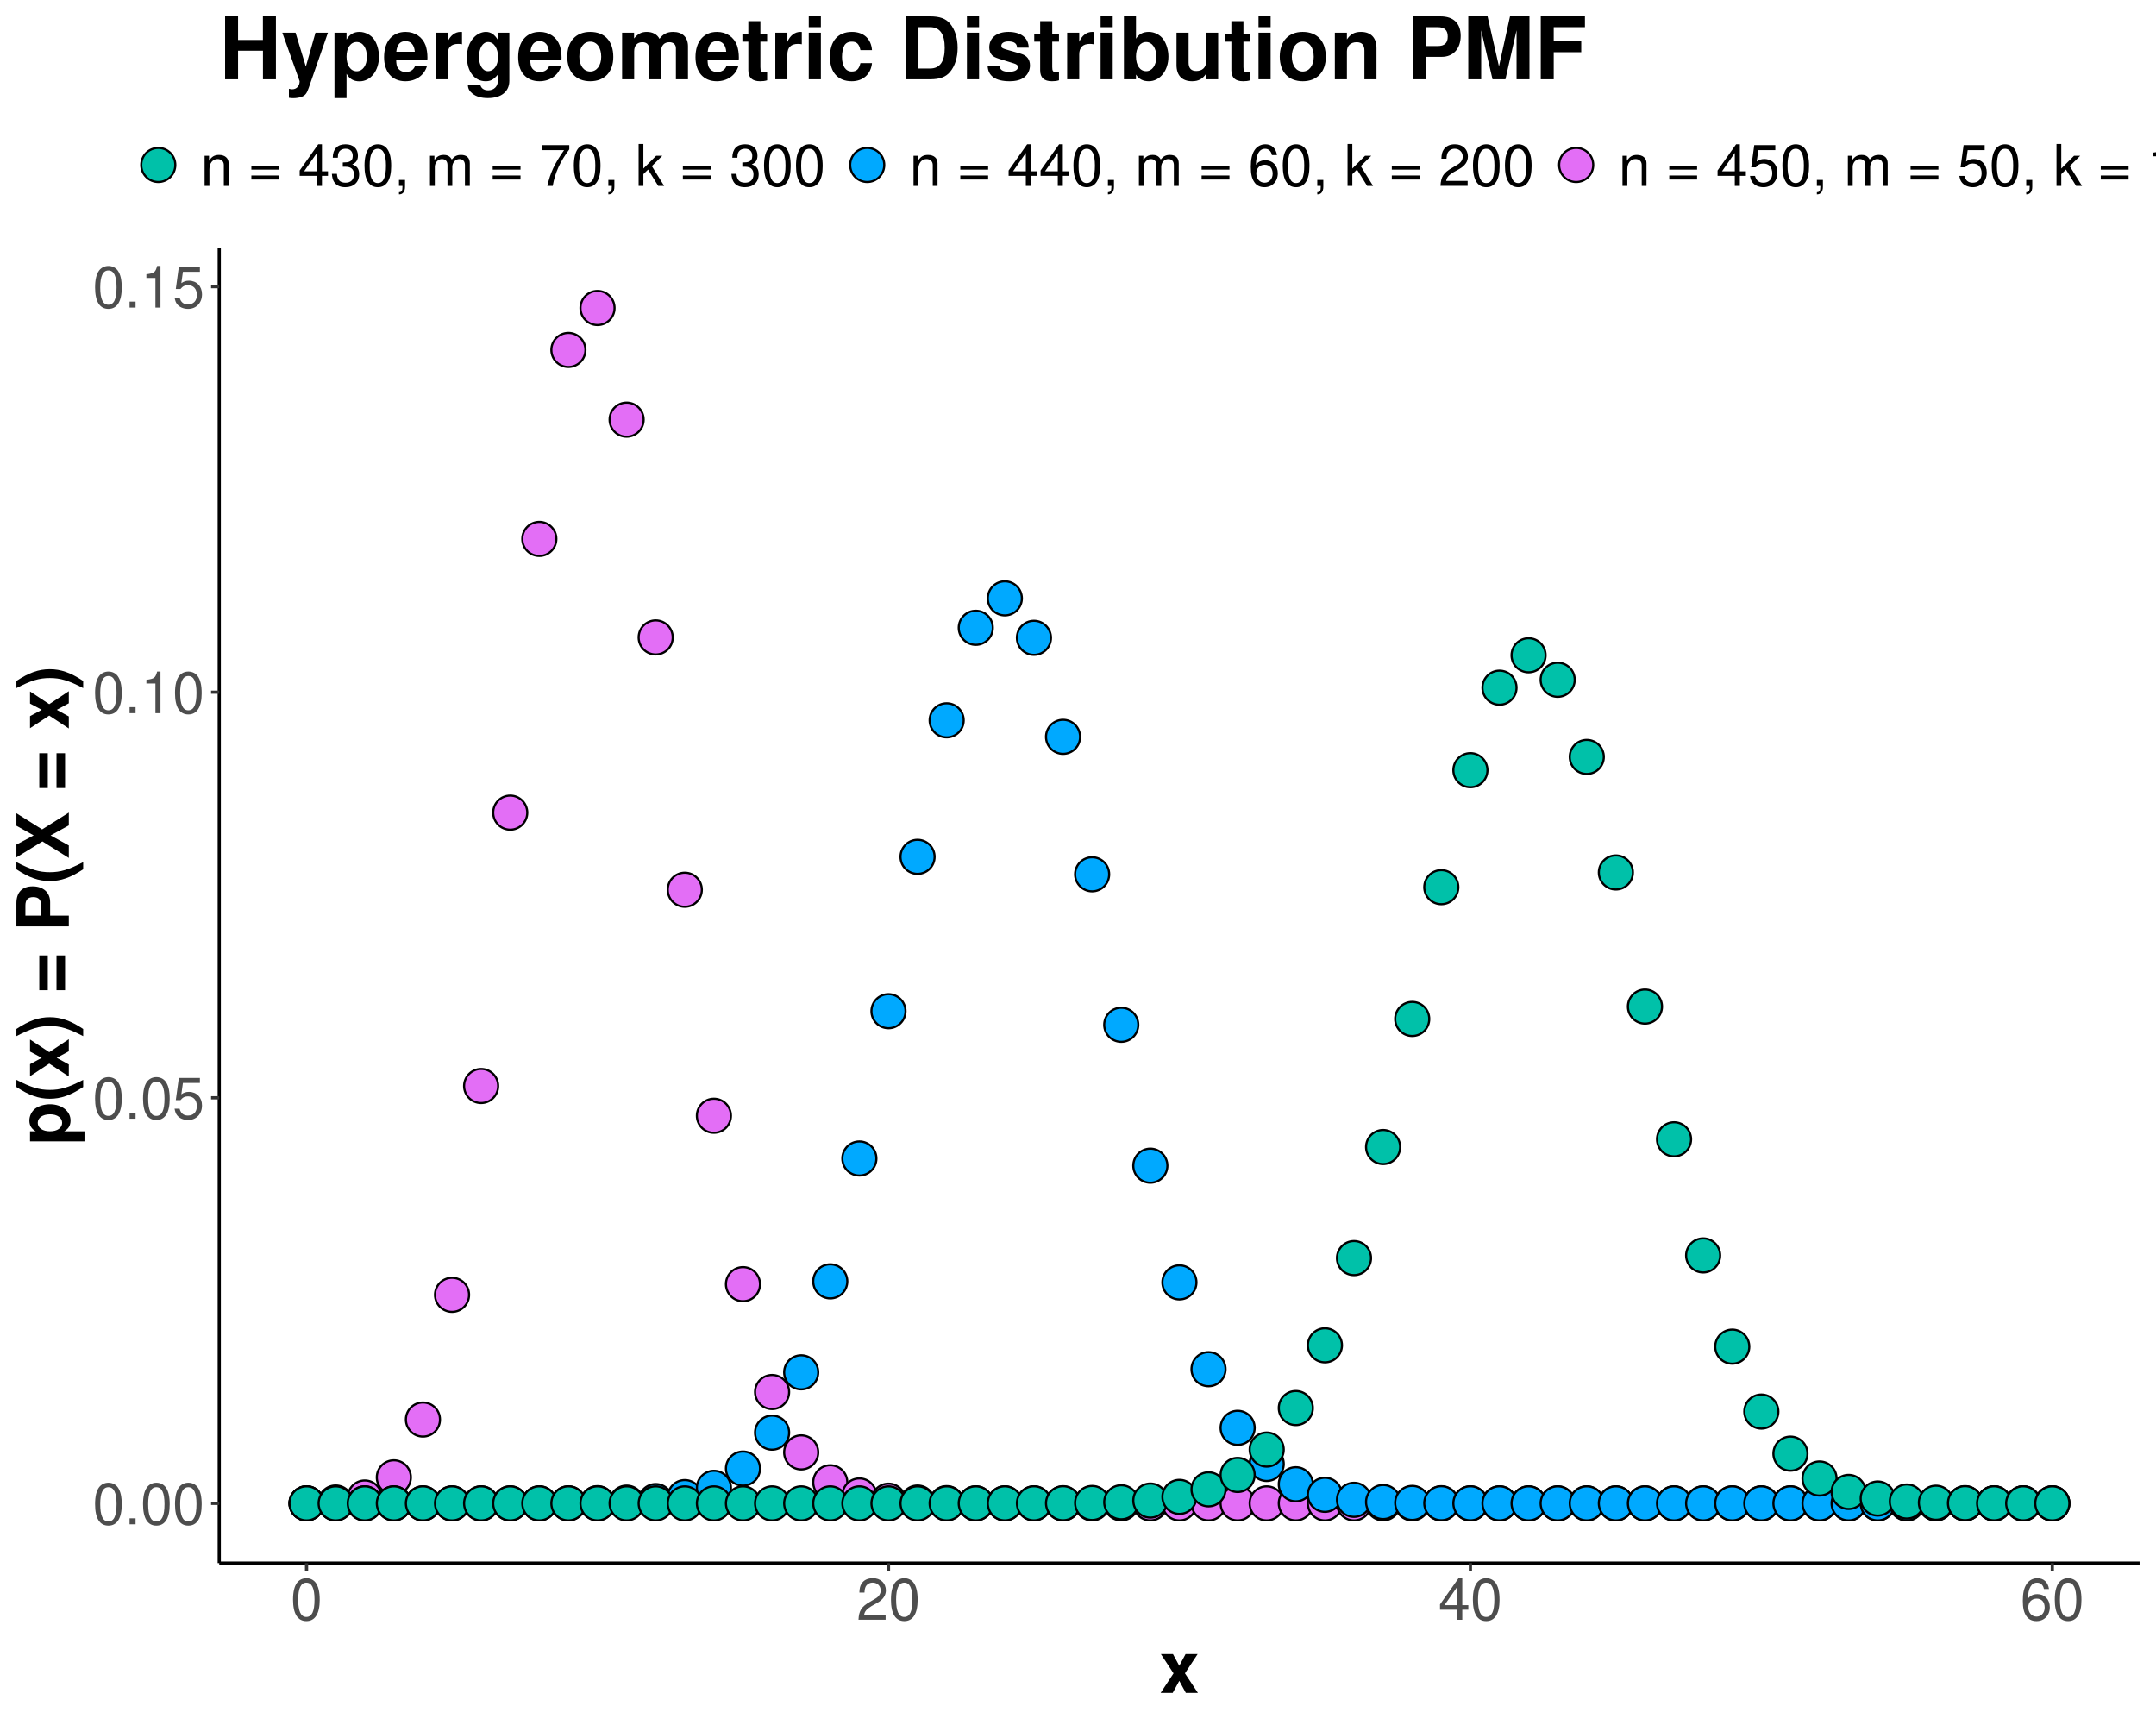
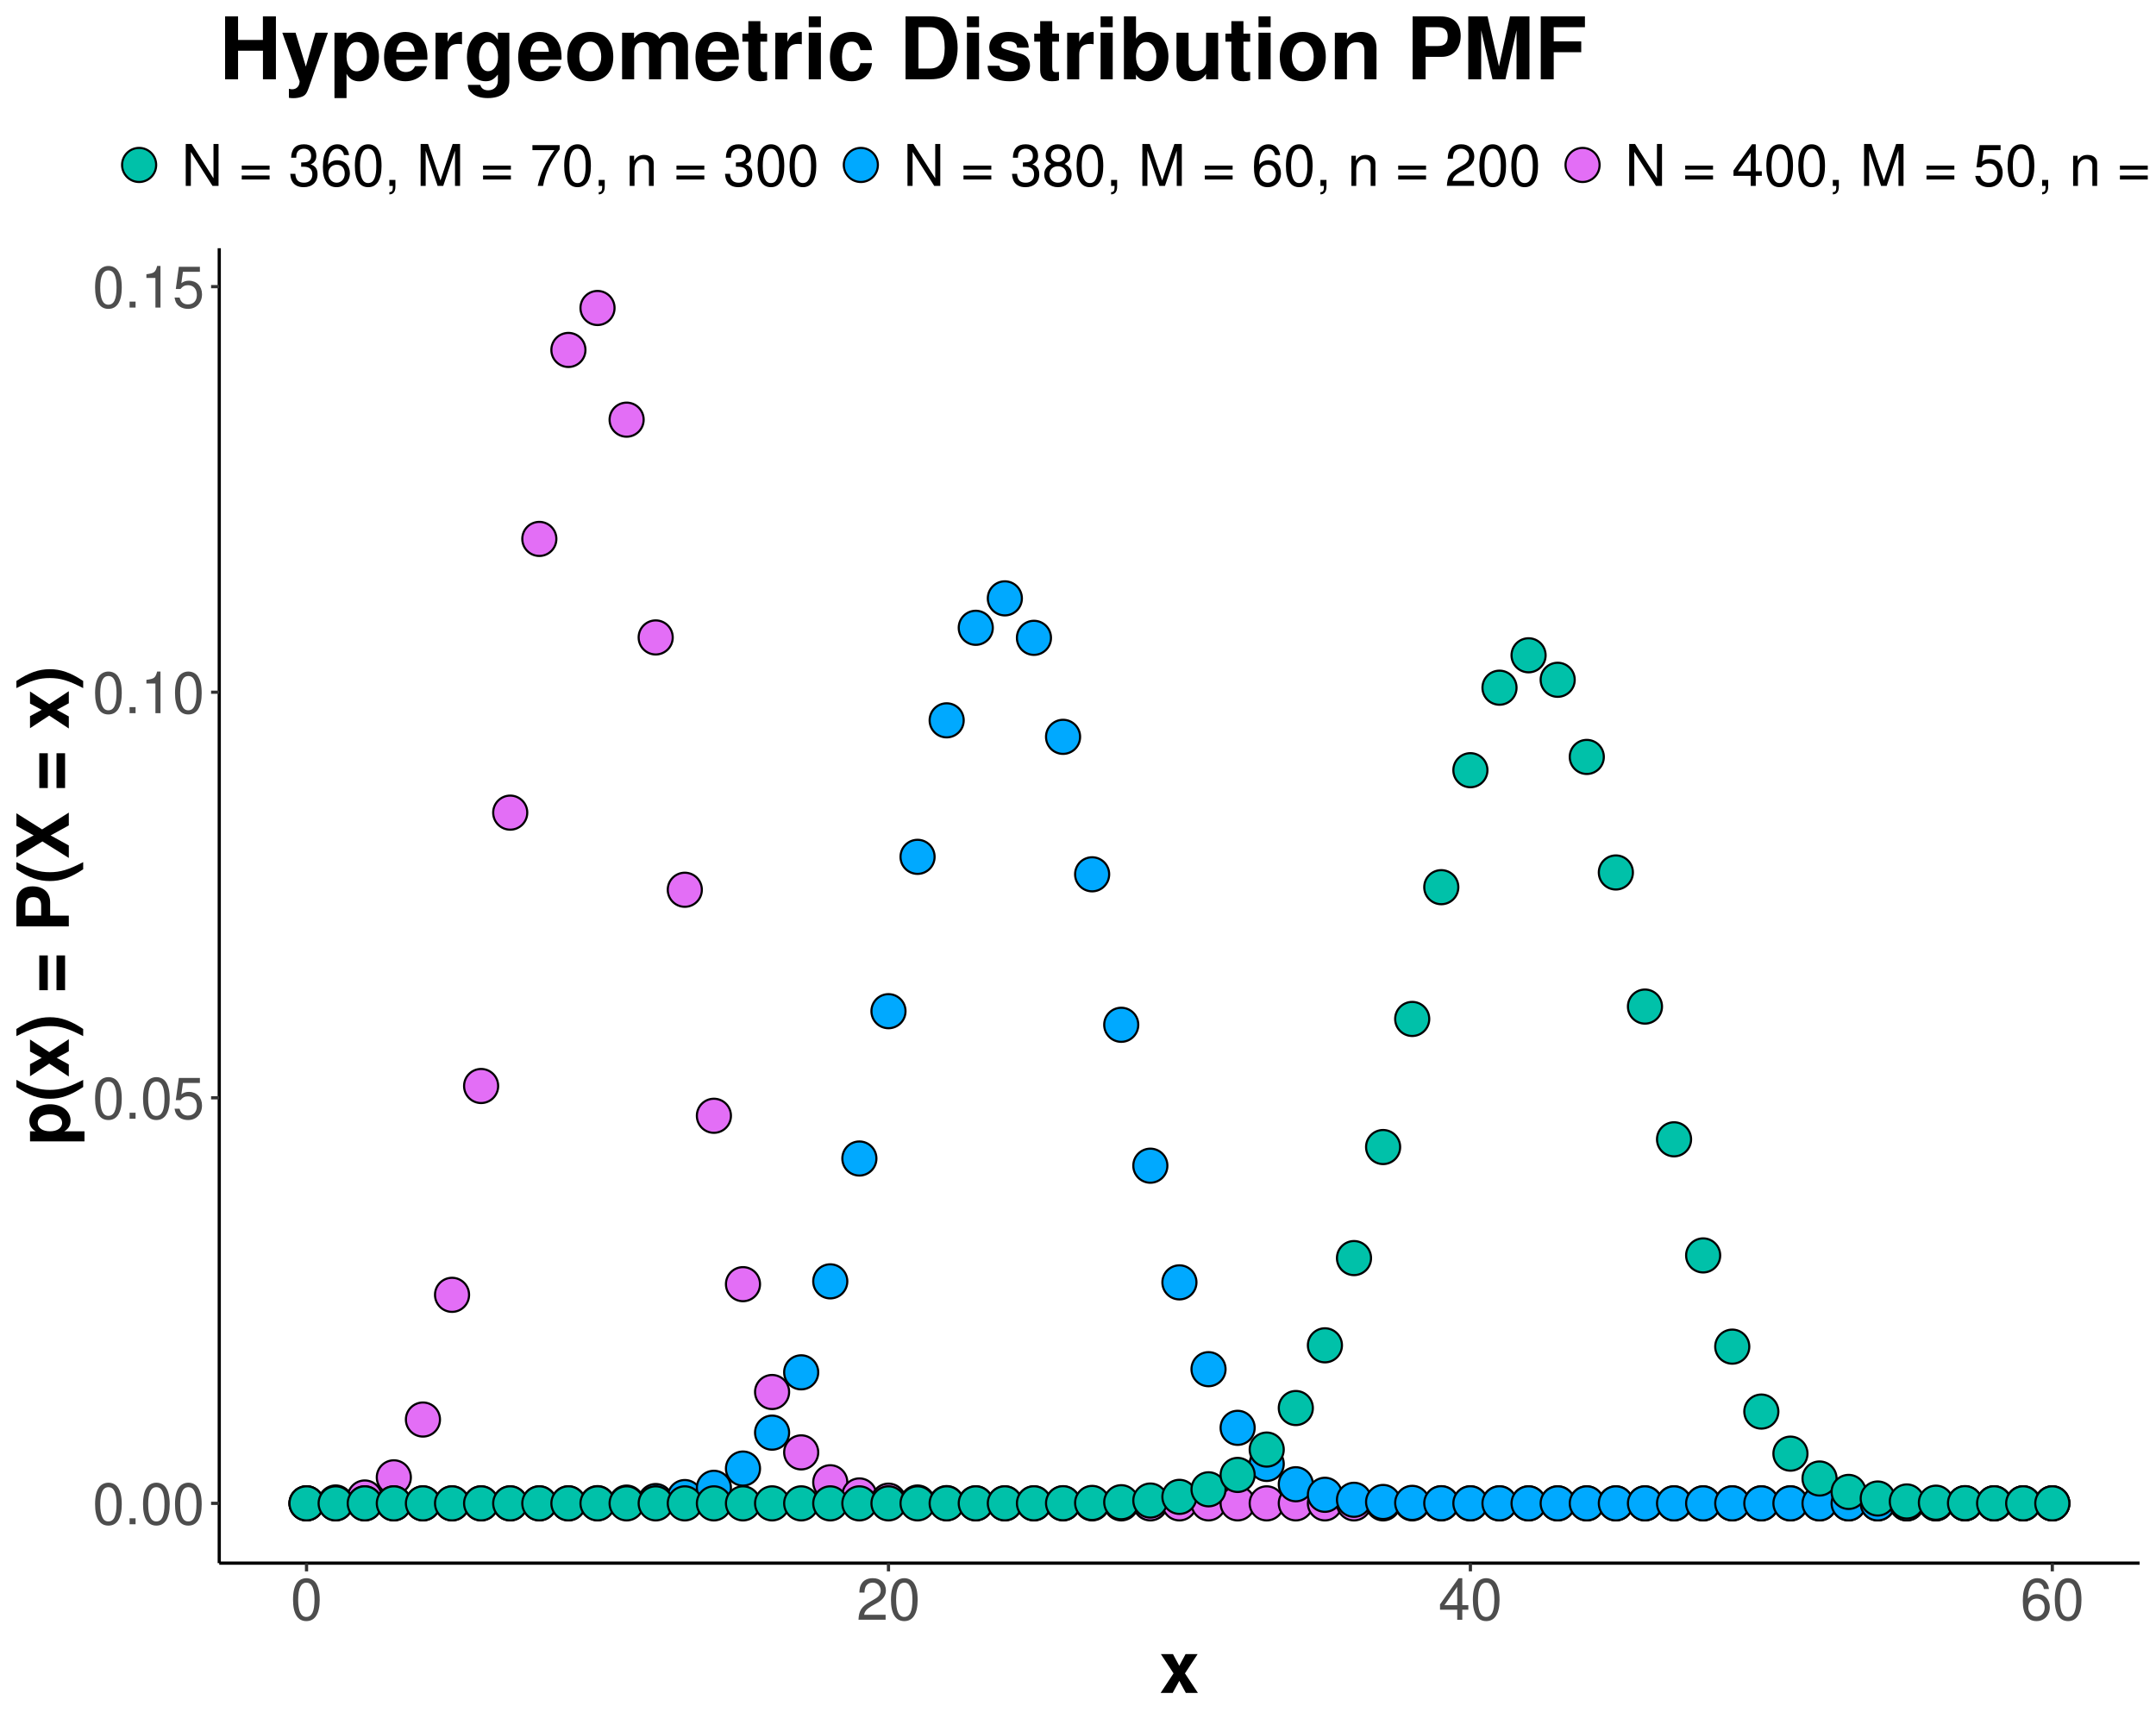
<svg xmlns="http://www.w3.org/2000/svg" width="720.00pt" height="576.00pt" viewBox="0 0 720.00 576.00">
  <g class="svglite">
    <defs>
      <style type="text/css">
    .svglite line, .svglite polyline, .svglite polygon, .svglite path, .svglite rect, .svglite circle {
      fill: none;
      stroke: #000000;
      stroke-linecap: round;
      stroke-linejoin: round;
      stroke-miterlimit: 10.00;
    }
    .svglite text {
      white-space: pre;
    }
    .svglite g.glyphgroup path {
      fill: inherit;
      stroke: none;
    }
  </style>
    </defs>
    <rect width="100%" height="100%" style="stroke: none; fill: #FFFFFF;" />
    <defs>
      <clipPath id="cpMC4wMHw3MjAuMDB8MC4wMHw1NzYuMDA=">
        <rect x="0.00" y="0.00" width="720.00" height="576.00" />
      </clipPath>
    </defs>
    <g clip-path="url(#cpMC4wMHw3MjAuMDB8MC4wMHw1NzYuMDA=)">
      <rect x="0.00" y="0.00" width="720.00" height="576.00" style="stroke-width: 1.07; stroke: #FFFFFF; fill: #FFFFFF;" />
    </g>
    <defs>
      <clipPath id="cpNzMuMjJ8NzE0LjUyfDgyLjg4fDUyMS45NQ==">
        <rect x="73.22" y="82.88" width="641.30" height="439.07" />
      </clipPath>
    </defs>
    <g clip-path="url(#cpNzMuMjJ8NzE0LjUyfDgyLjg4fDUyMS45NQ==)">
      <rect x="73.22" y="82.88" width="641.30" height="439.07" style="stroke-width: 1.07; stroke: none; fill: #FFFFFF;" />
      <circle cx="102.37" cy="501.97" r="5.69" style="stroke-width: 0.71; fill: #E36EF6;" />
      <circle cx="112.09" cy="501.70" r="5.69" style="stroke-width: 0.71; fill: #E36EF6;" />
      <circle cx="121.81" cy="500.03" r="5.69" style="stroke-width: 0.71; fill: #E36EF6;" />
      <circle cx="131.52" cy="493.30" r="5.69" style="stroke-width: 0.71; fill: #E36EF6;" />
      <circle cx="141.24" cy="474.00" r="5.69" style="stroke-width: 0.71; fill: #E36EF6;" />
      <circle cx="150.96" cy="432.36" r="5.69" style="stroke-width: 0.71; fill: #E36EF6;" />
      <circle cx="160.67" cy="362.63" r="5.69" style="stroke-width: 0.71; fill: #E36EF6;" />
      <circle cx="170.39" cy="271.35" r="5.69" style="stroke-width: 0.71; fill: #E36EF6;" />
      <circle cx="180.11" cy="179.95" r="5.69" style="stroke-width: 0.71; fill: #E36EF6;" />
      <circle cx="189.82" cy="116.85" r="5.69" style="stroke-width: 0.71; fill: #E36EF6;" />
      <circle cx="199.54" cy="102.84" r="5.69" style="stroke-width: 0.71; fill: #E36EF6;" />
      <circle cx="209.26" cy="140.13" r="5.69" style="stroke-width: 0.71; fill: #E36EF6;" />
      <circle cx="218.97" cy="212.85" r="5.69" style="stroke-width: 0.71; fill: #E36EF6;" />
      <circle cx="228.69" cy="297.10" r="5.69" style="stroke-width: 0.71; fill: #E36EF6;" />
      <circle cx="238.41" cy="372.57" r="5.69" style="stroke-width: 0.71; fill: #E36EF6;" />
      <circle cx="248.12" cy="428.80" r="5.69" style="stroke-width: 0.71; fill: #E36EF6;" />
      <circle cx="257.84" cy="464.81" r="5.69" style="stroke-width: 0.71; fill: #E36EF6;" />
      <circle cx="267.56" cy="484.97" r="5.69" style="stroke-width: 0.71; fill: #E36EF6;" />
      <circle cx="277.27" cy="494.95" r="5.69" style="stroke-width: 0.71; fill: #E36EF6;" />
      <circle cx="286.99" cy="499.35" r="5.69" style="stroke-width: 0.71; fill: #E36EF6;" />
      <circle cx="296.71" cy="501.09" r="5.69" style="stroke-width: 0.71; fill: #E36EF6;" />
      <circle cx="306.42" cy="501.71" r="5.69" style="stroke-width: 0.71; fill: #E36EF6;" />
      <circle cx="316.14" cy="501.91" r="5.69" style="stroke-width: 0.71; fill: #E36EF6;" />
      <circle cx="325.86" cy="501.97" r="5.69" style="stroke-width: 0.71; fill: #E36EF6;" />
      <circle cx="335.57" cy="501.98" r="5.69" style="stroke-width: 0.71; fill: #E36EF6;" />
      <circle cx="345.29" cy="501.99" r="5.69" style="stroke-width: 0.71; fill: #E36EF6;" />
      <circle cx="355.01" cy="501.99" r="5.69" style="stroke-width: 0.71; fill: #E36EF6;" />
      <circle cx="364.72" cy="501.99" r="5.69" style="stroke-width: 0.71; fill: #E36EF6;" />
      <circle cx="374.44" cy="501.99" r="5.69" style="stroke-width: 0.71; fill: #E36EF6;" />
      <circle cx="384.16" cy="501.99" r="5.69" style="stroke-width: 0.71; fill: #E36EF6;" />
      <circle cx="393.87" cy="501.99" r="5.69" style="stroke-width: 0.71; fill: #E36EF6;" />
      <circle cx="403.59" cy="501.99" r="5.69" style="stroke-width: 0.71; fill: #E36EF6;" />
      <circle cx="413.31" cy="501.99" r="5.69" style="stroke-width: 0.71; fill: #E36EF6;" />
      <circle cx="423.02" cy="501.99" r="5.69" style="stroke-width: 0.71; fill: #E36EF6;" />
      <circle cx="432.74" cy="501.99" r="5.69" style="stroke-width: 0.71; fill: #E36EF6;" />
      <circle cx="442.46" cy="501.99" r="5.69" style="stroke-width: 0.71; fill: #E36EF6;" />
      <circle cx="452.17" cy="501.99" r="5.69" style="stroke-width: 0.71; fill: #E36EF6;" />
      <circle cx="461.89" cy="501.99" r="5.69" style="stroke-width: 0.71; fill: #E36EF6;" />
      <circle cx="471.61" cy="501.99" r="5.69" style="stroke-width: 0.71; fill: #E36EF6;" />
      <circle cx="481.32" cy="501.99" r="5.69" style="stroke-width: 0.71; fill: #E36EF6;" />
      <circle cx="491.04" cy="501.99" r="5.69" style="stroke-width: 0.71; fill: #E36EF6;" />
      <circle cx="500.76" cy="501.99" r="5.69" style="stroke-width: 0.71; fill: #E36EF6;" />
      <circle cx="510.47" cy="501.99" r="5.69" style="stroke-width: 0.71; fill: #E36EF6;" />
      <circle cx="520.19" cy="501.99" r="5.69" style="stroke-width: 0.71; fill: #E36EF6;" />
      <circle cx="529.91" cy="501.99" r="5.69" style="stroke-width: 0.71; fill: #E36EF6;" />
      <circle cx="539.62" cy="501.99" r="5.69" style="stroke-width: 0.71; fill: #E36EF6;" />
      <circle cx="549.34" cy="501.99" r="5.69" style="stroke-width: 0.71; fill: #E36EF6;" />
      <circle cx="559.05" cy="501.99" r="5.69" style="stroke-width: 0.71; fill: #E36EF6;" />
      <circle cx="568.77" cy="501.99" r="5.69" style="stroke-width: 0.71; fill: #E36EF6;" />
      <circle cx="578.49" cy="501.99" r="5.69" style="stroke-width: 0.71; fill: #E36EF6;" />
      <circle cx="588.20" cy="501.99" r="5.69" style="stroke-width: 0.71; fill: #E36EF6;" />
      <circle cx="597.92" cy="501.99" r="5.69" style="stroke-width: 0.71; fill: #E36EF6;" />
      <circle cx="607.64" cy="501.99" r="5.69" style="stroke-width: 0.71; fill: #E36EF6;" />
      <circle cx="617.35" cy="501.99" r="5.69" style="stroke-width: 0.71; fill: #E36EF6;" />
      <circle cx="627.07" cy="501.99" r="5.69" style="stroke-width: 0.71; fill: #E36EF6;" />
      <circle cx="636.79" cy="501.99" r="5.69" style="stroke-width: 0.71; fill: #E36EF6;" />
      <circle cx="646.50" cy="501.99" r="5.69" style="stroke-width: 0.71; fill: #E36EF6;" />
      <circle cx="656.22" cy="501.99" r="5.69" style="stroke-width: 0.71; fill: #E36EF6;" />
      <circle cx="665.94" cy="501.99" r="5.69" style="stroke-width: 0.71; fill: #E36EF6;" />
      <circle cx="675.65" cy="501.99" r="5.69" style="stroke-width: 0.71; fill: #E36EF6;" />
      <circle cx="685.37" cy="501.99" r="5.69" style="stroke-width: 0.71; fill: #E36EF6;" />
      <circle cx="102.37" cy="501.99" r="5.69" style="stroke-width: 0.71; fill: #00A9FF;" />
      <circle cx="112.09" cy="501.99" r="5.69" style="stroke-width: 0.71; fill: #00A9FF;" />
      <circle cx="121.81" cy="501.99" r="5.69" style="stroke-width: 0.71; fill: #00A9FF;" />
      <circle cx="131.52" cy="501.99" r="5.69" style="stroke-width: 0.71; fill: #00A9FF;" />
      <circle cx="141.24" cy="501.99" r="5.69" style="stroke-width: 0.71; fill: #00A9FF;" />
      <circle cx="150.96" cy="501.99" r="5.69" style="stroke-width: 0.71; fill: #00A9FF;" />
      <circle cx="160.67" cy="501.99" r="5.69" style="stroke-width: 0.71; fill: #00A9FF;" />
      <circle cx="170.39" cy="501.99" r="5.69" style="stroke-width: 0.71; fill: #00A9FF;" />
      <circle cx="180.11" cy="501.98" r="5.69" style="stroke-width: 0.71; fill: #00A9FF;" />
      <circle cx="189.82" cy="501.97" r="5.69" style="stroke-width: 0.71; fill: #00A9FF;" />
      <circle cx="199.54" cy="501.92" r="5.69" style="stroke-width: 0.71; fill: #00A9FF;" />
      <circle cx="209.26" cy="501.74" r="5.69" style="stroke-width: 0.71; fill: #00A9FF;" />
      <circle cx="218.97" cy="501.22" r="5.69" style="stroke-width: 0.71; fill: #00A9FF;" />
      <circle cx="228.69" cy="499.89" r="5.69" style="stroke-width: 0.71; fill: #00A9FF;" />
      <circle cx="238.41" cy="496.80" r="5.69" style="stroke-width: 0.71; fill: #00A9FF;" />
      <circle cx="248.12" cy="490.37" r="5.69" style="stroke-width: 0.71; fill: #00A9FF;" />
      <circle cx="257.84" cy="478.38" r="5.69" style="stroke-width: 0.71; fill: #00A9FF;" />
      <circle cx="267.56" cy="458.24" r="5.69" style="stroke-width: 0.71; fill: #00A9FF;" />
      <circle cx="277.27" cy="427.86" r="5.69" style="stroke-width: 0.71; fill: #00A9FF;" />
      <circle cx="286.99" cy="386.84" r="5.69" style="stroke-width: 0.71; fill: #00A9FF;" />
      <circle cx="296.71" cy="337.65" r="5.69" style="stroke-width: 0.71; fill: #00A9FF;" />
      <circle cx="306.42" cy="286.11" r="5.69" style="stroke-width: 0.71; fill: #00A9FF;" />
      <circle cx="316.14" cy="240.53" r="5.69" style="stroke-width: 0.71; fill: #00A9FF;" />
      <circle cx="325.86" cy="209.63" r="5.69" style="stroke-width: 0.71; fill: #00A9FF;" />
      <circle cx="335.57" cy="199.80" r="5.69" style="stroke-width: 0.71; fill: #00A9FF;" />
      <circle cx="345.29" cy="212.98" r="5.69" style="stroke-width: 0.71; fill: #00A9FF;" />
      <circle cx="355.01" cy="246.04" r="5.69" style="stroke-width: 0.71; fill: #00A9FF;" />
      <circle cx="364.72" cy="291.94" r="5.69" style="stroke-width: 0.71; fill: #00A9FF;" />
      <circle cx="374.44" cy="342.19" r="5.69" style="stroke-width: 0.71; fill: #00A9FF;" />
      <circle cx="384.16" cy="389.24" r="5.69" style="stroke-width: 0.71; fill: #00A9FF;" />
      <circle cx="393.87" cy="428.20" r="5.69" style="stroke-width: 0.71; fill: #00A9FF;" />
      <circle cx="403.59" cy="457.19" r="5.69" style="stroke-width: 0.71; fill: #00A9FF;" />
      <circle cx="413.31" cy="476.77" r="5.69" style="stroke-width: 0.71; fill: #00A9FF;" />
      <circle cx="423.02" cy="488.82" r="5.69" style="stroke-width: 0.71; fill: #00A9FF;" />
      <circle cx="432.74" cy="495.61" r="5.69" style="stroke-width: 0.71; fill: #00A9FF;" />
      <circle cx="442.46" cy="499.13" r="5.69" style="stroke-width: 0.71; fill: #00A9FF;" />
      <circle cx="452.17" cy="500.80" r="5.69" style="stroke-width: 0.71; fill: #00A9FF;" />
      <circle cx="461.89" cy="501.53" r="5.69" style="stroke-width: 0.71; fill: #00A9FF;" />
      <circle cx="471.61" cy="501.83" r="5.69" style="stroke-width: 0.71; fill: #00A9FF;" />
      <circle cx="481.32" cy="501.94" r="5.69" style="stroke-width: 0.71; fill: #00A9FF;" />
      <circle cx="491.04" cy="501.97" r="5.69" style="stroke-width: 0.71; fill: #00A9FF;" />
      <circle cx="500.76" cy="501.98" r="5.69" style="stroke-width: 0.71; fill: #00A9FF;" />
      <circle cx="510.47" cy="501.99" r="5.69" style="stroke-width: 0.71; fill: #00A9FF;" />
      <circle cx="520.19" cy="501.99" r="5.69" style="stroke-width: 0.71; fill: #00A9FF;" />
      <circle cx="529.91" cy="501.99" r="5.69" style="stroke-width: 0.71; fill: #00A9FF;" />
      <circle cx="539.62" cy="501.99" r="5.69" style="stroke-width: 0.71; fill: #00A9FF;" />
      <circle cx="549.34" cy="501.99" r="5.69" style="stroke-width: 0.71; fill: #00A9FF;" />
      <circle cx="559.05" cy="501.99" r="5.69" style="stroke-width: 0.71; fill: #00A9FF;" />
      <circle cx="568.77" cy="501.99" r="5.69" style="stroke-width: 0.71; fill: #00A9FF;" />
      <circle cx="578.49" cy="501.99" r="5.69" style="stroke-width: 0.71; fill: #00A9FF;" />
      <circle cx="588.20" cy="501.99" r="5.69" style="stroke-width: 0.71; fill: #00A9FF;" />
      <circle cx="597.92" cy="501.99" r="5.69" style="stroke-width: 0.71; fill: #00A9FF;" />
      <circle cx="607.64" cy="501.99" r="5.69" style="stroke-width: 0.71; fill: #00A9FF;" />
      <circle cx="617.35" cy="501.99" r="5.69" style="stroke-width: 0.71; fill: #00A9FF;" />
      <circle cx="627.07" cy="501.99" r="5.69" style="stroke-width: 0.71; fill: #00A9FF;" />
      <circle cx="636.79" cy="501.99" r="5.69" style="stroke-width: 0.71; fill: #00A9FF;" />
      <circle cx="646.50" cy="501.99" r="5.69" style="stroke-width: 0.71; fill: #00A9FF;" />
      <circle cx="656.22" cy="501.99" r="5.69" style="stroke-width: 0.71; fill: #00A9FF;" />
      <circle cx="665.94" cy="501.99" r="5.69" style="stroke-width: 0.71; fill: #00A9FF;" />
      <circle cx="675.65" cy="501.99" r="5.69" style="stroke-width: 0.71; fill: #00A9FF;" />
      <circle cx="685.37" cy="501.99" r="5.69" style="stroke-width: 0.71; fill: #00A9FF;" />
      <circle cx="102.37" cy="501.99" r="5.69" style="stroke-width: 0.71; fill: #00C1A9;" />
      <circle cx="112.09" cy="501.99" r="5.69" style="stroke-width: 0.71; fill: #00C1A9;" />
      <circle cx="121.81" cy="501.99" r="5.69" style="stroke-width: 0.71; fill: #00C1A9;" />
      <circle cx="131.52" cy="501.99" r="5.69" style="stroke-width: 0.71; fill: #00C1A9;" />
      <circle cx="141.24" cy="501.99" r="5.69" style="stroke-width: 0.71; fill: #00C1A9;" />
      <circle cx="150.96" cy="501.99" r="5.69" style="stroke-width: 0.71; fill: #00C1A9;" />
      <circle cx="160.67" cy="501.99" r="5.69" style="stroke-width: 0.71; fill: #00C1A9;" />
      <circle cx="170.39" cy="501.99" r="5.69" style="stroke-width: 0.71; fill: #00C1A9;" />
      <circle cx="180.11" cy="501.99" r="5.69" style="stroke-width: 0.71; fill: #00C1A9;" />
      <circle cx="189.82" cy="501.99" r="5.69" style="stroke-width: 0.71; fill: #00C1A9;" />
      <circle cx="199.54" cy="501.99" r="5.69" style="stroke-width: 0.71; fill: #00C1A9;" />
      <circle cx="209.26" cy="501.99" r="5.69" style="stroke-width: 0.71; fill: #00C1A9;" />
      <circle cx="218.97" cy="501.99" r="5.69" style="stroke-width: 0.71; fill: #00C1A9;" />
      <circle cx="228.69" cy="501.99" r="5.69" style="stroke-width: 0.71; fill: #00C1A9;" />
      <circle cx="238.41" cy="501.99" r="5.69" style="stroke-width: 0.71; fill: #00C1A9;" />
      <circle cx="248.12" cy="501.99" r="5.69" style="stroke-width: 0.71; fill: #00C1A9;" />
      <circle cx="257.84" cy="501.99" r="5.69" style="stroke-width: 0.71; fill: #00C1A9;" />
      <circle cx="267.56" cy="501.99" r="5.69" style="stroke-width: 0.71; fill: #00C1A9;" />
      <circle cx="277.27" cy="501.99" r="5.69" style="stroke-width: 0.71; fill: #00C1A9;" />
      <circle cx="286.99" cy="501.99" r="5.69" style="stroke-width: 0.71; fill: #00C1A9;" />
      <circle cx="296.71" cy="501.99" r="5.69" style="stroke-width: 0.71; fill: #00C1A9;" />
      <circle cx="306.42" cy="501.99" r="5.69" style="stroke-width: 0.71; fill: #00C1A9;" />
      <circle cx="316.14" cy="501.99" r="5.69" style="stroke-width: 0.71; fill: #00C1A9;" />
      <circle cx="325.86" cy="501.99" r="5.69" style="stroke-width: 0.71; fill: #00C1A9;" />
      <circle cx="335.57" cy="501.98" r="5.69" style="stroke-width: 0.71; fill: #00C1A9;" />
      <circle cx="345.29" cy="501.97" r="5.69" style="stroke-width: 0.71; fill: #00C1A9;" />
      <circle cx="355.01" cy="501.94" r="5.69" style="stroke-width: 0.71; fill: #00C1A9;" />
      <circle cx="364.72" cy="501.85" r="5.69" style="stroke-width: 0.71; fill: #00C1A9;" />
      <circle cx="374.44" cy="501.61" r="5.69" style="stroke-width: 0.71; fill: #00C1A9;" />
      <circle cx="384.16" cy="501.05" r="5.69" style="stroke-width: 0.71; fill: #00C1A9;" />
      <circle cx="393.87" cy="499.82" r="5.69" style="stroke-width: 0.71; fill: #00C1A9;" />
      <circle cx="403.59" cy="497.30" r="5.69" style="stroke-width: 0.71; fill: #00C1A9;" />
      <circle cx="413.31" cy="492.50" r="5.69" style="stroke-width: 0.71; fill: #00C1A9;" />
      <circle cx="423.02" cy="484.03" r="5.69" style="stroke-width: 0.71; fill: #00C1A9;" />
      <circle cx="432.74" cy="470.16" r="5.69" style="stroke-width: 0.71; fill: #00C1A9;" />
      <circle cx="442.46" cy="449.22" r="5.69" style="stroke-width: 0.71; fill: #00C1A9;" />
      <circle cx="452.17" cy="420.09" r="5.69" style="stroke-width: 0.71; fill: #00C1A9;" />
      <circle cx="461.89" cy="383.01" r="5.69" style="stroke-width: 0.71; fill: #00C1A9;" />
      <circle cx="471.61" cy="340.24" r="5.69" style="stroke-width: 0.71; fill: #00C1A9;" />
      <circle cx="481.32" cy="296.24" r="5.69" style="stroke-width: 0.71; fill: #00C1A9;" />
      <circle cx="491.04" cy="257.18" r="5.69" style="stroke-width: 0.71; fill: #00C1A9;" />
      <circle cx="500.76" cy="229.63" r="5.69" style="stroke-width: 0.71; fill: #00C1A9;" />
      <circle cx="510.47" cy="218.81" r="5.69" style="stroke-width: 0.71; fill: #00C1A9;" />
      <circle cx="520.19" cy="226.99" r="5.69" style="stroke-width: 0.71; fill: #00C1A9;" />
      <circle cx="529.91" cy="252.75" r="5.69" style="stroke-width: 0.71; fill: #00C1A9;" />
      <circle cx="539.62" cy="291.33" r="5.69" style="stroke-width: 0.71; fill: #00C1A9;" />
      <circle cx="549.34" cy="336.11" r="5.69" style="stroke-width: 0.71; fill: #00C1A9;" />
      <circle cx="559.05" cy="380.43" r="5.69" style="stroke-width: 0.71; fill: #00C1A9;" />
      <circle cx="568.77" cy="419.20" r="5.69" style="stroke-width: 0.71; fill: #00C1A9;" />
      <circle cx="578.49" cy="449.66" r="5.69" style="stroke-width: 0.71; fill: #00C1A9;" />
      <circle cx="588.20" cy="471.34" r="5.69" style="stroke-width: 0.71; fill: #00C1A9;" />
      <circle cx="597.92" cy="485.39" r="5.69" style="stroke-width: 0.71; fill: #00C1A9;" />
      <circle cx="607.64" cy="493.69" r="5.69" style="stroke-width: 0.71; fill: #00C1A9;" />
      <circle cx="617.35" cy="498.17" r="5.69" style="stroke-width: 0.71; fill: #00C1A9;" />
      <circle cx="627.07" cy="500.37" r="5.69" style="stroke-width: 0.71; fill: #00C1A9;" />
      <circle cx="636.79" cy="501.36" r="5.69" style="stroke-width: 0.71; fill: #00C1A9;" />
      <circle cx="646.50" cy="501.77" r="5.69" style="stroke-width: 0.71; fill: #00C1A9;" />
      <circle cx="656.22" cy="501.92" r="5.69" style="stroke-width: 0.71; fill: #00C1A9;" />
      <circle cx="665.94" cy="501.97" r="5.69" style="stroke-width: 0.71; fill: #00C1A9;" />
      <circle cx="675.65" cy="501.98" r="5.69" style="stroke-width: 0.71; fill: #00C1A9;" />
      <circle cx="685.37" cy="501.99" r="5.69" style="stroke-width: 0.71; fill: #00C1A9;" />
    </g>
    <g clip-path="url(#cpMC4wMHw3MjAuMDB8MC4wMHw1NzYuMDA=)">
      <polyline points="73.22,521.95 73.22,82.88 " style="stroke-width: 1.07; stroke-linecap: butt;" />
      <text x="68.29" y="508.98" text-anchor="end" style="font-size: 19.20px;fill: #4D4D4D; font-family: &quot;Nimbus Sans&quot;;" textLength="37.34px" lengthAdjust="spacingAndGlyphs">0.00</text>
      <text x="68.29" y="373.56" text-anchor="end" style="font-size: 19.20px;fill: #4D4D4D; font-family: &quot;Nimbus Sans&quot;;" textLength="37.34px" lengthAdjust="spacingAndGlyphs">0.05</text>
      <text x="68.29" y="238.13" text-anchor="end" style="font-size: 19.20px;fill: #4D4D4D; font-family: &quot;Nimbus Sans&quot;;" textLength="37.34px" lengthAdjust="spacingAndGlyphs">0.10</text>
      <text x="68.29" y="102.70" text-anchor="end" style="font-size: 19.20px;fill: #4D4D4D; font-family: &quot;Nimbus Sans&quot;;" textLength="37.34px" lengthAdjust="spacingAndGlyphs">0.15</text>
      <polyline points="70.49,501.99 73.22,501.99 " style="stroke-width: 1.07; stroke: #333333; stroke-linecap: butt;" />
      <polyline points="70.49,366.56 73.22,366.56 " style="stroke-width: 1.07; stroke: #333333; stroke-linecap: butt;" />
      <polyline points="70.49,231.14 73.22,231.14 " style="stroke-width: 1.07; stroke: #333333; stroke-linecap: butt;" />
      <polyline points="70.49,95.71 73.22,95.71 " style="stroke-width: 1.07; stroke: #333333; stroke-linecap: butt;" />
      <polyline points="73.22,521.95 714.52,521.95 " style="stroke-width: 1.07; stroke-linecap: butt;" />
      <polyline points="102.37,524.69 102.37,521.95 " style="stroke-width: 1.07; stroke: #333333; stroke-linecap: butt;" />
      <polyline points="296.71,524.69 296.71,521.95 " style="stroke-width: 1.07; stroke: #333333; stroke-linecap: butt;" />
      <polyline points="491.04,524.69 491.04,521.95 " style="stroke-width: 1.07; stroke: #333333; stroke-linecap: butt;" />
      <polyline points="685.37,524.69 685.37,521.95 " style="stroke-width: 1.07; stroke: #333333; stroke-linecap: butt;" />
      <text x="102.37" y="540.87" text-anchor="middle" style="font-size: 19.20px;fill: #4D4D4D; font-family: &quot;Nimbus Sans&quot;;" textLength="10.67px" lengthAdjust="spacingAndGlyphs">0</text>
      <text x="296.71" y="540.87" text-anchor="middle" style="font-size: 19.20px;fill: #4D4D4D; font-family: &quot;Nimbus Sans&quot;;" textLength="21.34px" lengthAdjust="spacingAndGlyphs">20</text>
      <text x="491.04" y="540.87" text-anchor="middle" style="font-size: 19.20px;fill: #4D4D4D; font-family: &quot;Nimbus Sans&quot;;" textLength="21.34px" lengthAdjust="spacingAndGlyphs">40</text>
      <text x="685.37" y="540.87" text-anchor="middle" style="font-size: 19.20px;fill: #4D4D4D; font-family: &quot;Nimbus Sans&quot;;" textLength="21.34px" lengthAdjust="spacingAndGlyphs">60</text>
      <text x="393.87" y="565.29" text-anchor="middle" style="font-size: 24.00px; font-weight: bold; font-family: &quot;Nimbus Sans&quot;;" textLength="13.34px" lengthAdjust="spacingAndGlyphs">x</text>
      <text transform="translate(22.98,302.41) rotate(-90)" text-anchor="middle" style="font-size: 24.00px; font-weight: bold; font-family: &quot;Nimbus Sans&quot;;" textLength="160.17px" lengthAdjust="spacingAndGlyphs">p(x) = P(X = x)</text>
-       <rect x="33.26" y="38.23" width="721.22" height="33.69" style="stroke-width: 1.07; stroke: none; fill: #FFFFFF;" />
-       <rect x="44.22" y="45.99" width="17.28" height="18.17" style="stroke-width: 1.07; stroke: none; fill: #FFFFFF;" />
-       <circle cx="52.86" cy="55.08" r="5.69" style="stroke-width: 0.71; fill: #00C1A9;" />
-       <rect x="280.97" y="45.99" width="17.28" height="18.17" style="stroke-width: 1.07; stroke: none; fill: #FFFFFF;" />
-       <circle cx="289.61" cy="55.08" r="5.69" style="stroke-width: 0.71; fill: #00A9FF;" />
-       <rect x="517.73" y="45.99" width="17.28" height="18.17" style="stroke-width: 1.07; stroke: none; fill: #FFFFFF;" />
-       <circle cx="526.37" cy="55.08" r="5.69" style="stroke-width: 0.71; fill: #E36EF6;" />
-       <text x="66.98" y="62.07" style="font-size: 19.20px; font-family: &quot;Nimbus Sans&quot;;" textLength="208.52px" lengthAdjust="spacingAndGlyphs">n = 430, m = 70, k = 300</text>
-       <text x="303.73" y="62.07" style="font-size: 19.20px; font-family: &quot;Nimbus Sans&quot;;" textLength="208.52px" lengthAdjust="spacingAndGlyphs">n = 440, m = 60, k = 200</text>
-       <text x="540.49" y="62.07" style="font-size: 19.20px; font-family: &quot;Nimbus Sans&quot;;" textLength="208.52px" lengthAdjust="spacingAndGlyphs">n = 450, m = 50, k = 100</text>
+       <rect x="26.86" y="38.23" width="734.02" height="33.69" style="stroke-width: 1.07; stroke: none; fill: #FFFFFF;" />
+       <rect x="37.82" y="45.99" width="17.28" height="18.17" style="stroke-width: 1.07; stroke: none; fill: #FFFFFF;" />
+       <circle cx="46.46" cy="55.08" r="5.69" style="stroke-width: 0.71; fill: #00C1A9;" />
+       <rect x="278.84" y="45.99" width="17.28" height="18.17" style="stroke-width: 1.07; stroke: none; fill: #FFFFFF;" />
+       <circle cx="287.48" cy="55.08" r="5.69" style="stroke-width: 0.71; fill: #00A9FF;" />
+       <rect x="519.86" y="45.99" width="17.28" height="18.17" style="stroke-width: 1.07; stroke: none; fill: #FFFFFF;" />
+       <circle cx="528.50" cy="55.08" r="5.69" style="stroke-width: 0.71; fill: #E36EF6;" />
+       <text x="60.58" y="62.07" style="font-size: 19.20px; font-family: &quot;Nimbus Sans&quot;;" textLength="212.78px" lengthAdjust="spacingAndGlyphs">N = 360, M = 70, n = 300</text>
+       <text x="301.60" y="62.07" style="font-size: 19.20px; font-family: &quot;Nimbus Sans&quot;;" textLength="212.78px" lengthAdjust="spacingAndGlyphs">N = 380, M = 60, n = 200</text>
+       <text x="542.62" y="62.07" style="font-size: 19.20px; font-family: &quot;Nimbus Sans&quot;;" textLength="212.78px" lengthAdjust="spacingAndGlyphs">N = 400, M = 50, n = 100</text>
      <text x="73.22" y="26.47" style="font-size: 28.80px; font-weight: bold; font-family: &quot;Nimbus Sans&quot;;" textLength="456.75px" lengthAdjust="spacingAndGlyphs">Hypergeometric Distribution PMF</text>
    </g>
  </g>
</svg>
